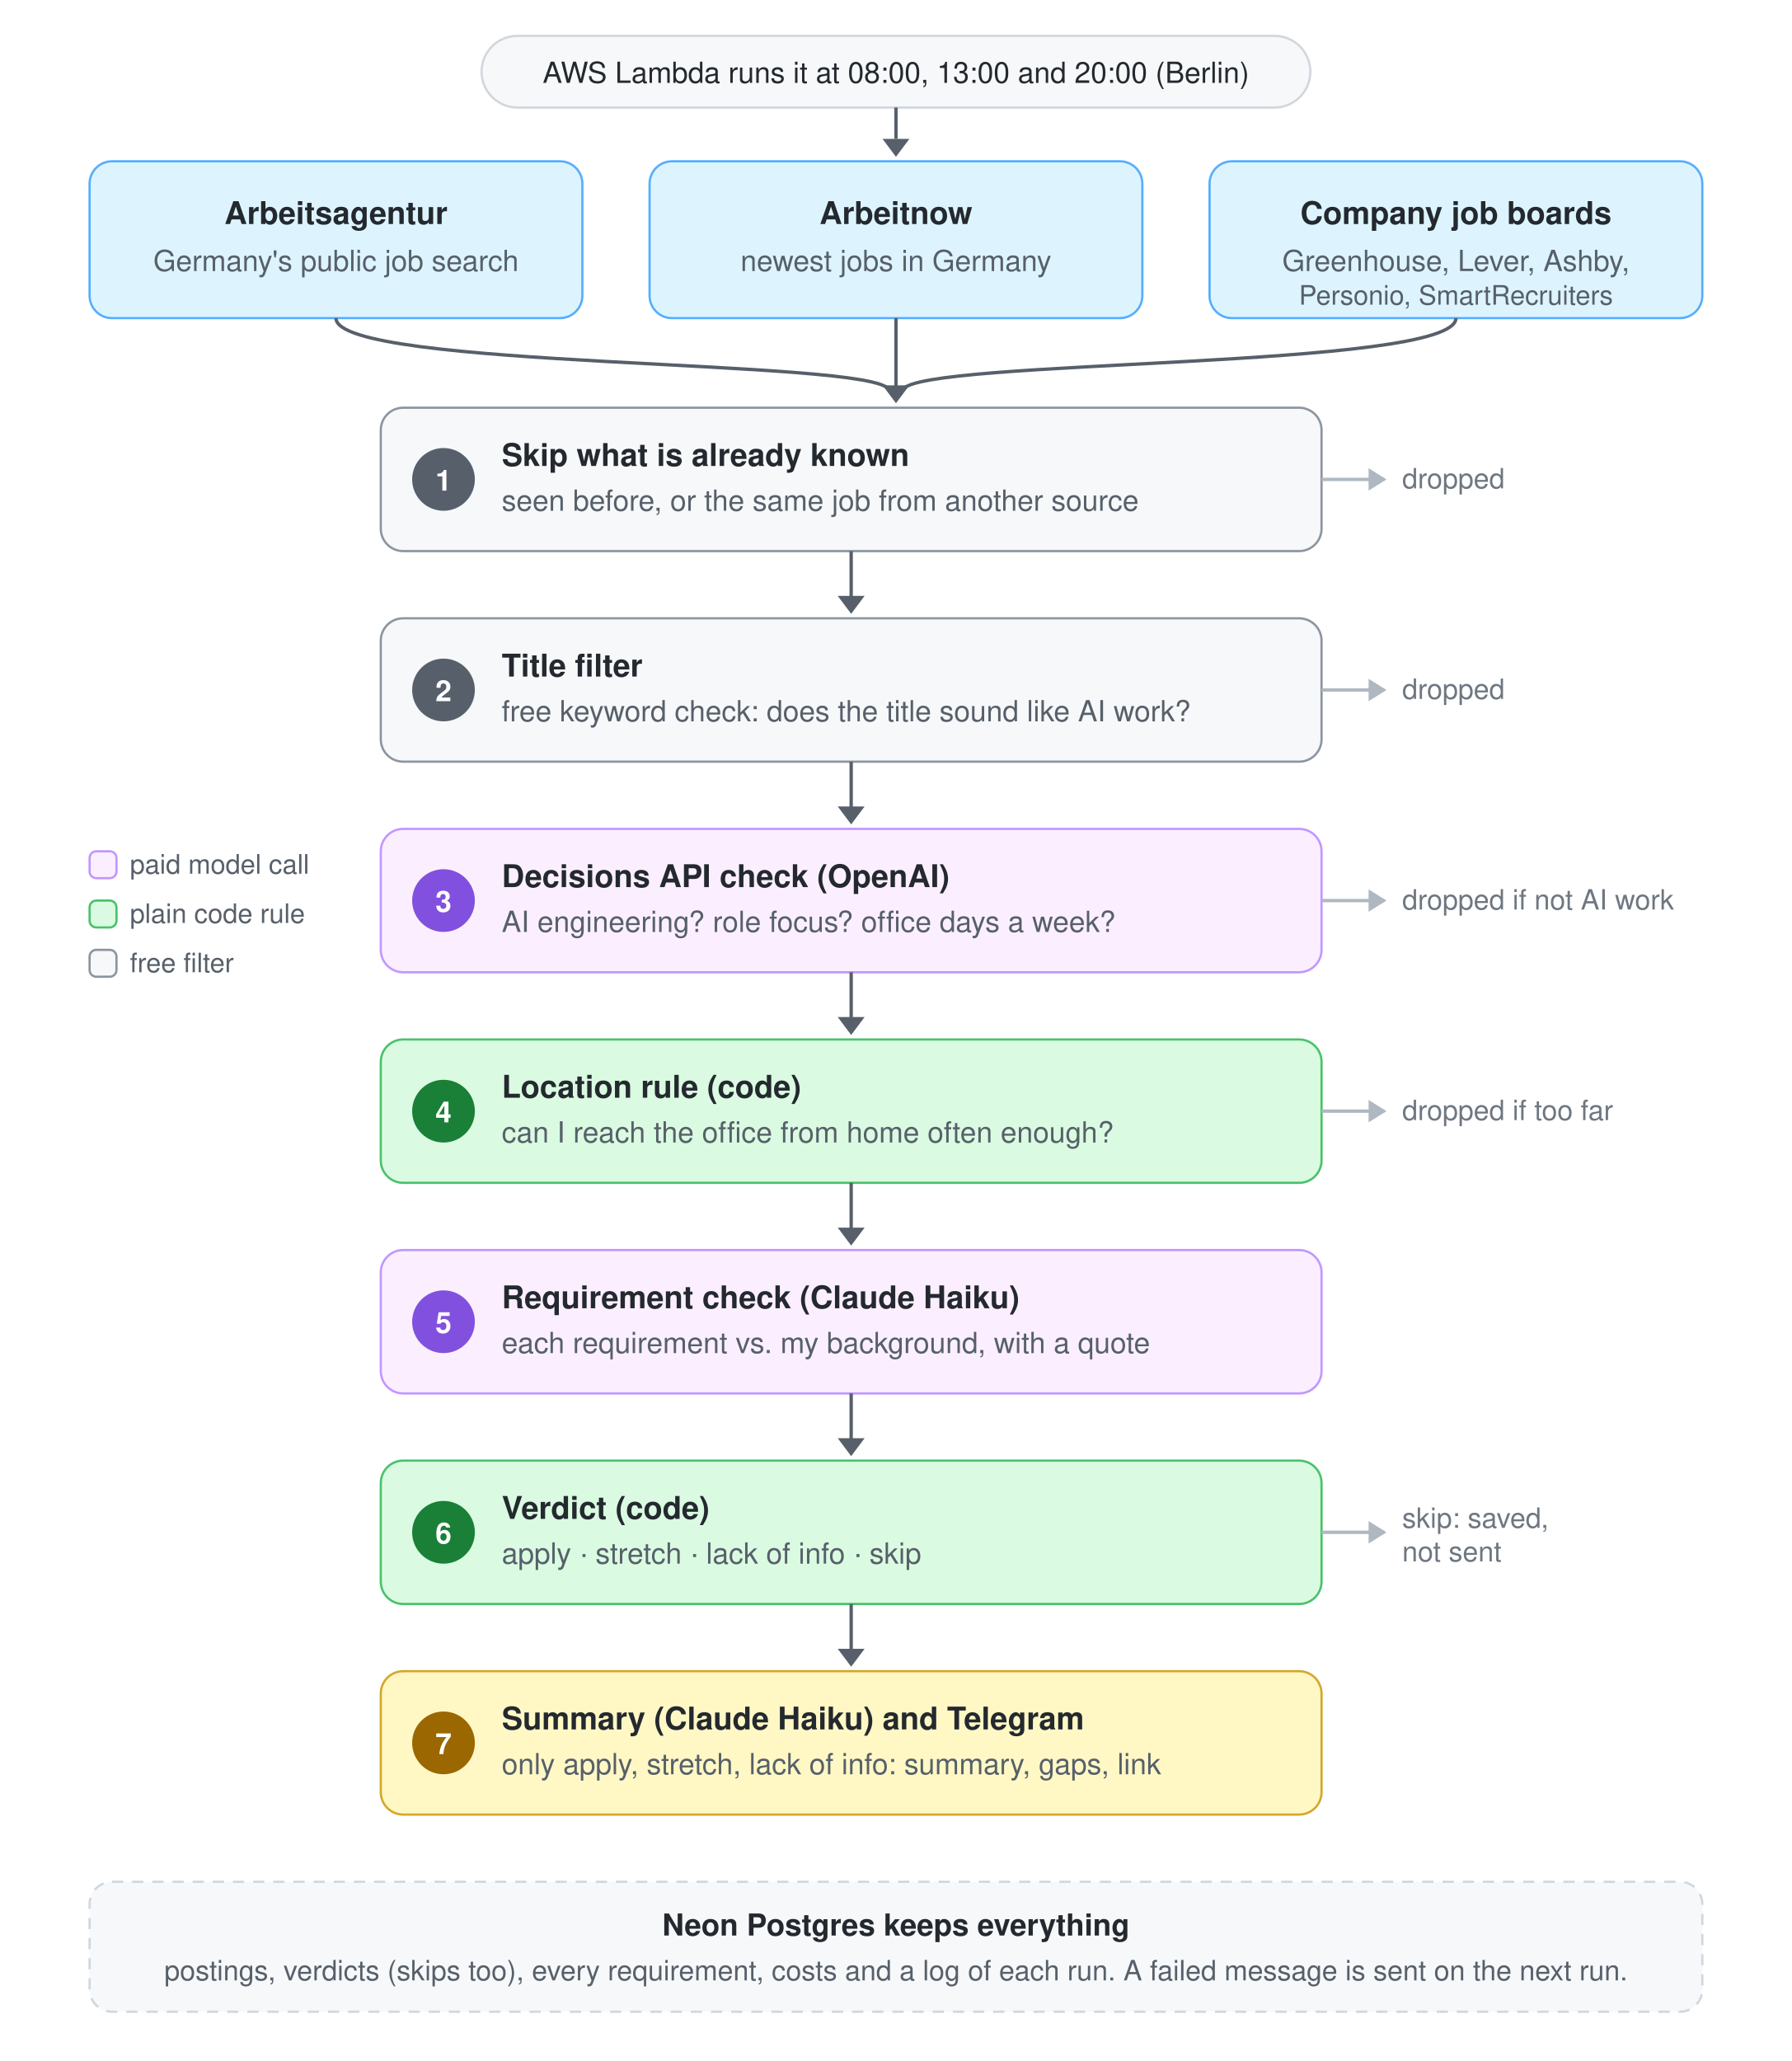
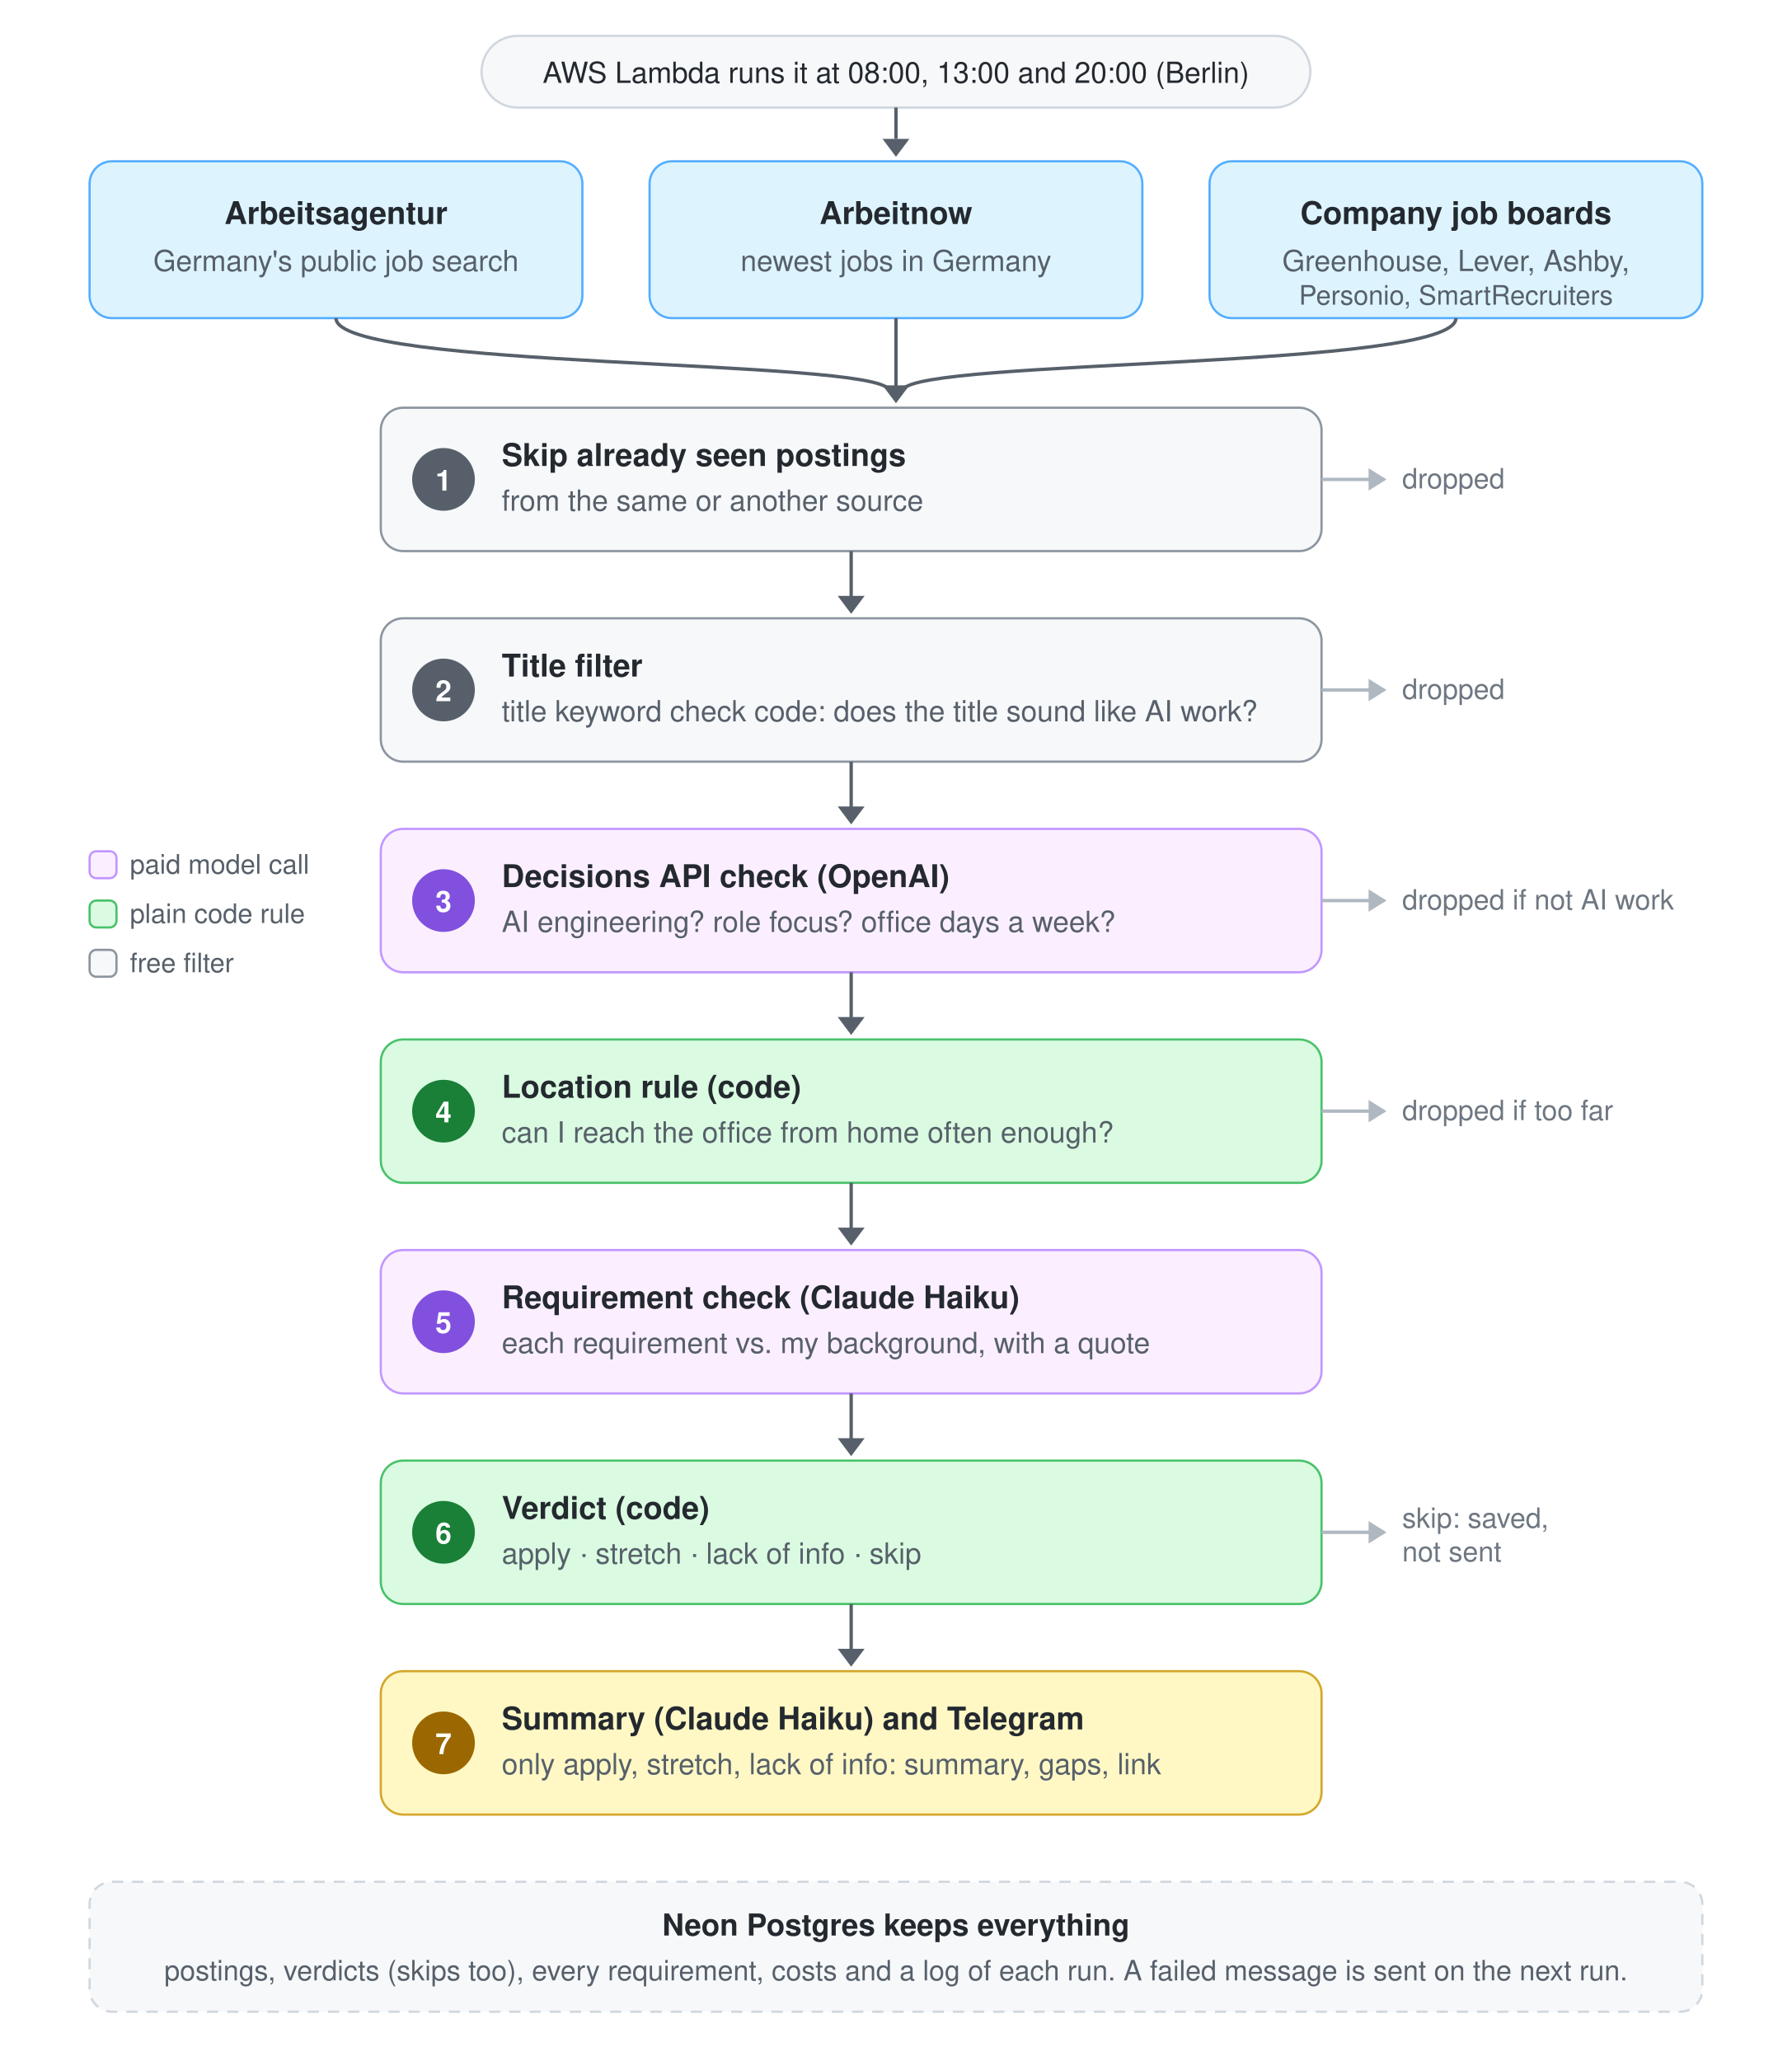
<svg xmlns="http://www.w3.org/2000/svg" width="800" height="920" viewBox="0 0 800 920" font-family="-apple-system, Segoe UI, Helvetica, Arial, sans-serif">
  <rect width="800" height="920" fill="#ffffff" />
  <rect x="215" y="16" width="370" height="32" rx="16" fill="#f6f8fa" stroke="#d0d7de" />
  <text x="400" y="37" text-anchor="middle" font-size="13" fill="#24292f">AWS Lambda runs it at 08:00, 13:00 and 20:00 (Berlin)</text>
  <line x1="400" y1="48" x2="400" y2="62" stroke="#57606a" stroke-width="1.5" />
  <g font-size="13" fill="#24292f">
    <rect x="40" y="72" width="220" height="70" rx="10" fill="#ddf4ff" stroke="#54aeff" />
    <text x="150" y="100" text-anchor="middle" font-weight="600" font-size="14">Arbeitsagentur</text>
    <text x="150" y="121" text-anchor="middle" fill="#57606a">Germany's public job search</text>
    <rect x="290" y="72" width="220" height="70" rx="10" fill="#ddf4ff" stroke="#54aeff" />
    <text x="400" y="100" text-anchor="middle" font-weight="600" font-size="14">Arbeitnow</text>
    <text x="400" y="121" text-anchor="middle" fill="#57606a">newest jobs in Germany</text>
    <rect x="540" y="72" width="220" height="70" rx="10" fill="#ddf4ff" stroke="#54aeff" />
    <text x="650" y="100" text-anchor="middle" font-weight="600" font-size="14">Company job boards</text>
    <text x="650" y="121" text-anchor="middle" fill="#57606a">Greenhouse, Lever, Ashby,</text>
    <text x="650" y="136" text-anchor="middle" fill="#57606a" font-size="12">Personio, SmartRecruiters</text>
  </g>
  <g stroke="#57606a" stroke-width="1.5" fill="none">
    <path d="M150,142 C150,165 390,160 397,174" />
    <line x1="400" y1="142" x2="400" y2="174" />
    <path d="M650,142 C650,165 410,160 403,174" />
  </g>
  <g font-size="13" fill="#24292f">
    <rect x="170" y="182" width="420" height="64" rx="10" fill="#f6f8fa" stroke="#8c959f" />
    <circle cx="198" cy="214" r="14" fill="#57606a" />
    <text x="198" y="219" text-anchor="middle" fill="#fff" font-weight="600">1</text>
-     <text x="224" y="208" font-weight="600" font-size="14">Skip what is already known</text>
-     <text x="224" y="228" fill="#57606a">seen before, or the same job from another source</text>
+     <text x="224" y="208" font-weight="600" font-size="14">Skip already seen postings</text>
+     <text x="224" y="228" fill="#57606a">from the same or another source</text>
    <rect x="170" y="276" width="420" height="64" rx="10" fill="#f6f8fa" stroke="#8c959f" />
    <circle cx="198" cy="308" r="14" fill="#57606a" />
    <text x="198" y="313" text-anchor="middle" fill="#fff" font-weight="600">2</text>
    <text x="224" y="302" font-weight="600" font-size="14">Title filter</text>
-     <text x="224" y="322" fill="#57606a">free keyword check: does the title sound like AI work?</text>
+     <text x="224" y="322" fill="#57606a">title keyword check code: does the title sound like AI work?</text>
    <rect x="170" y="370" width="420" height="64" rx="10" fill="#fbefff" stroke="#c297ff" />
    <circle cx="198" cy="402" r="14" fill="#8250df" />
    <text x="198" y="407" text-anchor="middle" fill="#fff" font-weight="600">3</text>
    <text x="224" y="396" font-weight="600" font-size="14">Decisions API check (OpenAI)</text>
    <text x="224" y="416" fill="#57606a">AI engineering? role focus? office days a week?</text>
    <rect x="170" y="464" width="420" height="64" rx="10" fill="#dafbe1" stroke="#4ac26b" />
    <circle cx="198" cy="496" r="14" fill="#1a7f37" />
    <text x="198" y="501" text-anchor="middle" fill="#fff" font-weight="600">4</text>
    <text x="224" y="490" font-weight="600" font-size="14">Location rule (code)</text>
    <text x="224" y="510" fill="#57606a">can I reach the office from home often enough?</text>
    <rect x="170" y="558" width="420" height="64" rx="10" fill="#fbefff" stroke="#c297ff" />
    <circle cx="198" cy="590" r="14" fill="#8250df" />
    <text x="198" y="595" text-anchor="middle" fill="#fff" font-weight="600">5</text>
    <text x="224" y="584" font-weight="600" font-size="14">Requirement check (Claude Haiku)</text>
    <text x="224" y="604" fill="#57606a">each requirement vs. my background, with a quote</text>
    <rect x="170" y="652" width="420" height="64" rx="10" fill="#dafbe1" stroke="#4ac26b" />
    <circle cx="198" cy="684" r="14" fill="#1a7f37" />
    <text x="198" y="689" text-anchor="middle" fill="#fff" font-weight="600">6</text>
    <text x="224" y="678" font-weight="600" font-size="14">Verdict (code)</text>
    <text x="224" y="698" fill="#57606a">apply · stretch · lack of info · skip</text>
    <rect x="170" y="746" width="420" height="64" rx="10" fill="#fff8c5" stroke="#d4a72c" />
    <circle cx="198" cy="778" r="14" fill="#9a6700" />
    <text x="198" y="783" text-anchor="middle" fill="#fff" font-weight="600">7</text>
    <text x="224" y="772" font-weight="600" font-size="14">Summary (Claude Haiku) and Telegram</text>
    <text x="224" y="792" fill="#57606a">only apply, stretch, lack of info: summary, gaps, link</text>
  </g>
  <g stroke="#57606a" stroke-width="1.5">
    <line x1="380" y1="246" x2="380" y2="268" />
    <line x1="380" y1="340" x2="380" y2="362" />
    <line x1="380" y1="434" x2="380" y2="456" />
    <line x1="380" y1="528" x2="380" y2="550" />
    <line x1="380" y1="622" x2="380" y2="644" />
    <line x1="380" y1="716" x2="380" y2="738" />
  </g>
  <g stroke="#afb8c1" stroke-width="1.5">
    <line x1="590" y1="214" x2="618" y2="214" />
    <line x1="590" y1="308" x2="618" y2="308" />
    <line x1="590" y1="402" x2="618" y2="402" />
    <line x1="590" y1="496" x2="618" y2="496" />
    <line x1="590" y1="684" x2="618" y2="684" />
  </g>
  <g font-size="12.5" fill="#6e7781">
    <text x="626" y="218">dropped</text>
    <text x="626" y="312">dropped</text>
    <text x="626" y="406">dropped if not AI work</text>
    <text x="626" y="500">dropped if too far</text>
    <text x="626" y="682">skip: saved,</text>
    <text x="626" y="697">not sent</text>
  </g>
  <g font-size="12" fill="#57606a">
    <rect x="40" y="380" width="12" height="12" rx="3" fill="#fbefff" stroke="#c297ff" />
    <text x="58" y="390">paid model call</text>
    <rect x="40" y="402" width="12" height="12" rx="3" fill="#dafbe1" stroke="#4ac26b" />
    <text x="58" y="412">plain code rule</text>
    <rect x="40" y="424" width="12" height="12" rx="3" fill="#f6f8fa" stroke="#8c959f" />
    <text x="58" y="434">free filter</text>
  </g>
  <polygon points="394,62 406,62 400,70" fill="#57606a" />
  <polygon points="394,172 406,172 400,180" fill="#57606a" />
  <polygon points="374,266 386,266 380,274" fill="#57606a" />
  <polygon points="374,360 386,360 380,368" fill="#57606a" />
  <polygon points="374,454 386,454 380,462" fill="#57606a" />
  <polygon points="374,548 386,548 380,556" fill="#57606a" />
  <polygon points="374,642 386,642 380,650" fill="#57606a" />
  <polygon points="374,736 386,736 380,744" fill="#57606a" />
  <polygon points="611,209 611,219 619,214" fill="#afb8c1" />
  <polygon points="611,303 611,313 619,308" fill="#afb8c1" />
  <polygon points="611,397 611,407 619,402" fill="#afb8c1" />
  <polygon points="611,491 611,501 619,496" fill="#afb8c1" />
  <polygon points="611,679 611,689 619,684" fill="#afb8c1" />
  <rect x="40" y="840" width="720" height="58" rx="10" fill="#f6f8fa" stroke="#d0d7de" stroke-dasharray="5 4" />
  <text x="400" y="864" text-anchor="middle" font-size="13.5" font-weight="600" fill="#24292f">Neon Postgres keeps everything</text>
  <text x="400" y="884" text-anchor="middle" font-size="12.5" fill="#57606a">postings, verdicts (skips too), every requirement, costs and a log of each run. A failed message is sent on the next run.</text>
</svg>
